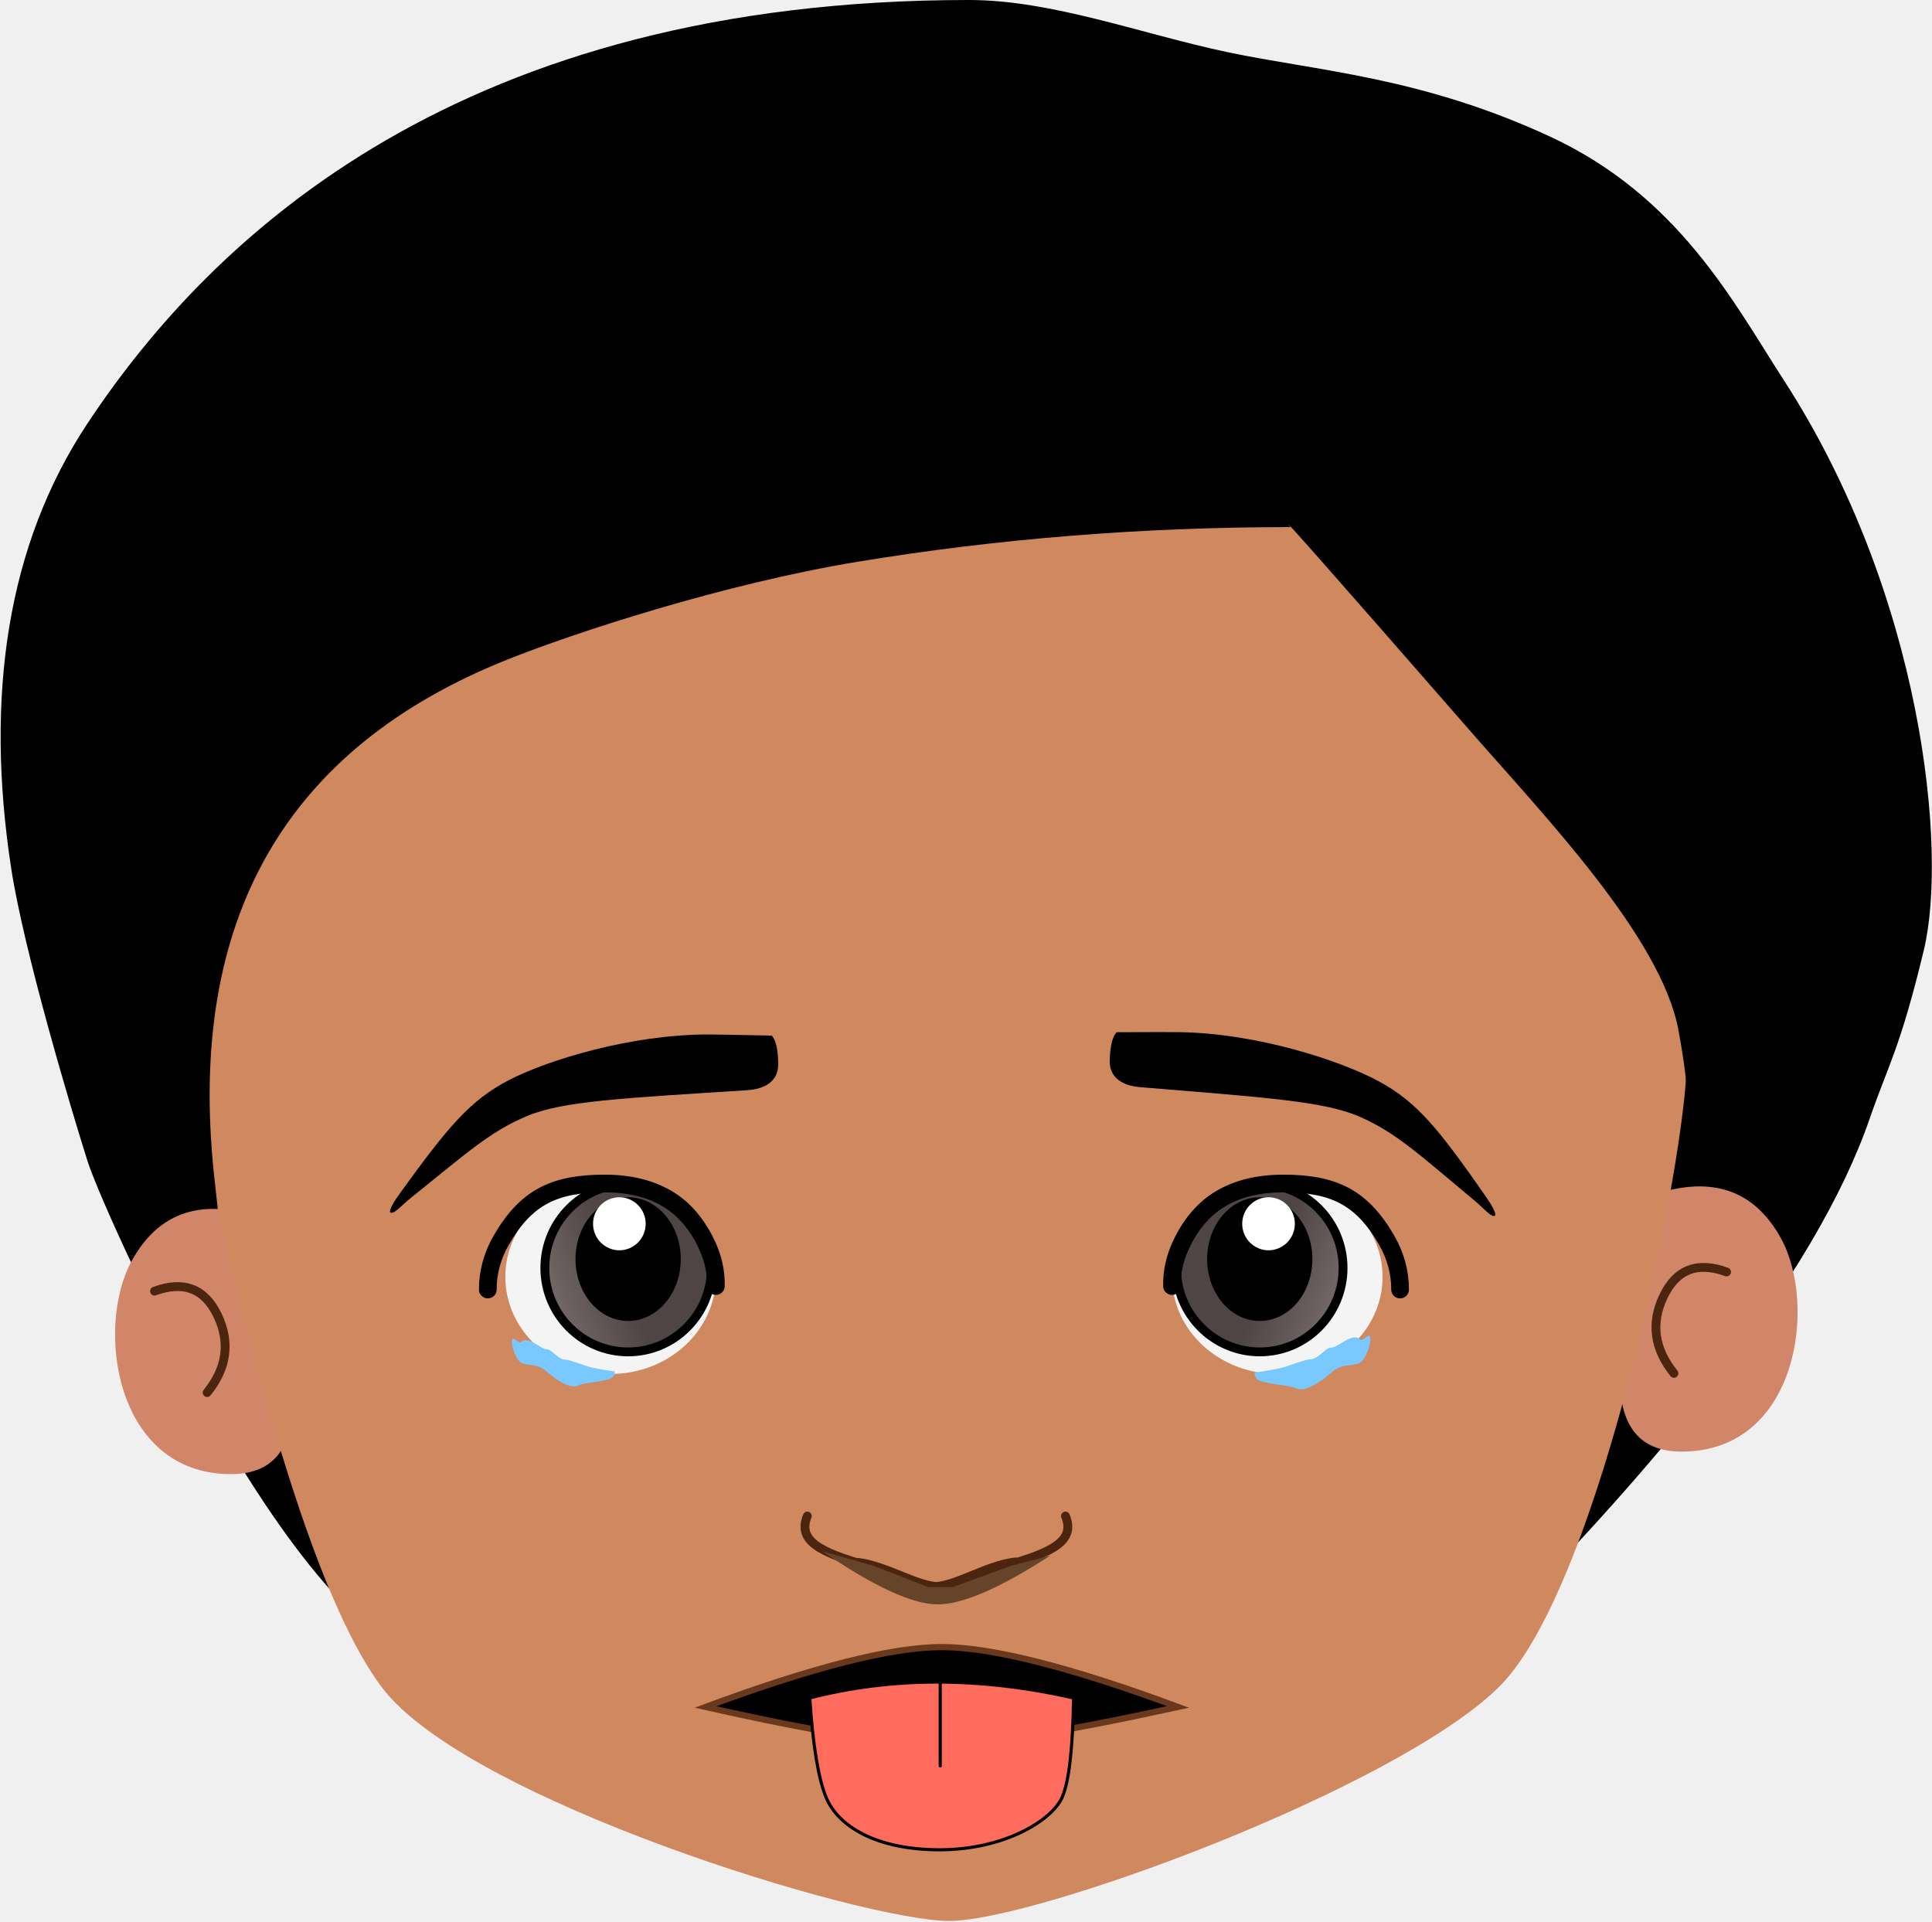
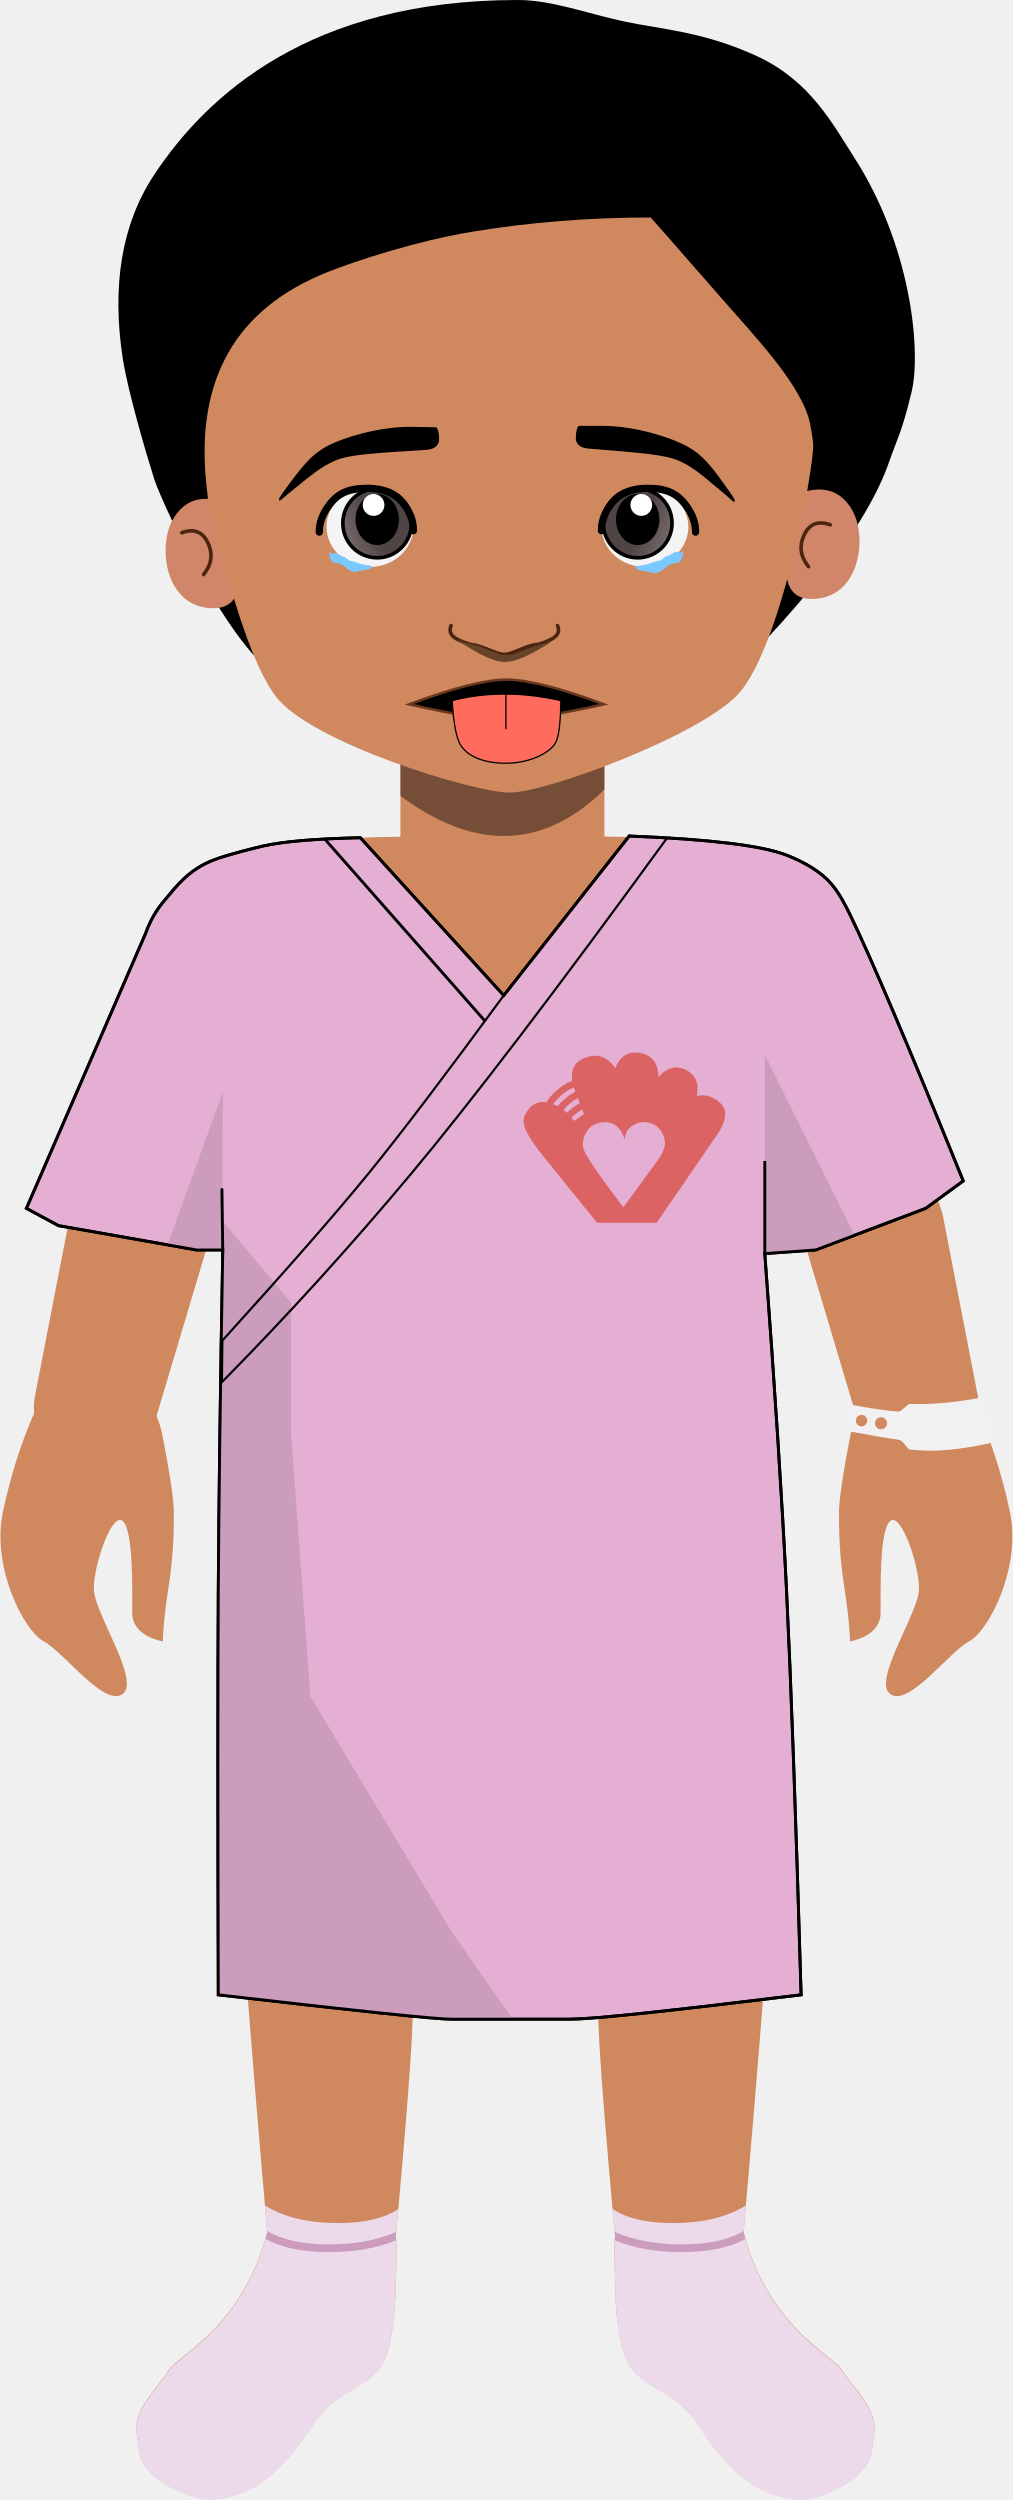
- <svg xmlns="http://www.w3.org/2000/svg" width="1537px" height="1529px" viewBox="0 0 1537 1529" version="1.1">
+ <svg xmlns="http://www.w3.org/2000/svg" xmlns:xlink="http://www.w3.org/1999/xlink" width="784px" height="1936px" viewBox="0 0 784 1936" version="1.1">
  <defs>
-     <linearGradient x1="113.36%" y1="89.585%" x2="50%" y2="64.002%" id="linearGradient-1">
+     <path d="M0,0 L157.973,0 L157.973,129.839 C130.214,155.295 103.682,168.023 78.377,168.023 C53.072,168.023 26.947,155.295 0,129.839 L0,0 Z" id="path-1" />
+     <linearGradient x1="113.301%" y1="89.585%" x2="50%" y2="64.002%" id="linearGradient-3">
      <stop stop-color="#877A7A" offset="0%" />
      <stop stop-color="#4F4545" offset="100%" />
    </linearGradient>
+     <path d="M258.598,1.32 L369.627,123.476 L466.799,0 C529.049,2.471 569.665,7.405 588.648,14.8 C602.662,20.26 615.773,28.035 623.574,37.344 C629.986,44.995 634.569,54.231 638.003,61.294 C654.103,94.411 683.262,163.011 725.48,267.096 L696.412,288.343 L611.216,320.551 L571.809,323.364 C579.622,427.687 585.235,514.676 588.648,584.331 C592.061,653.987 595.822,758.334 599.932,897.372 C497.709,909.94 438.303,916.224 421.711,916.224 C396.824,916.224 347.592,916.224 329.122,916.224 C316.808,916.224 256.628,909.94 148.582,897.372 C148.167,757.511 148.167,653.164 148.582,584.331 C148.997,515.499 150.157,427.572 152.061,320.551 L131.656,320.551 L24.832,301.724 L0,288.343 L92.52,74.864 C95.786,65.645 100.529,57.377 106.751,50.059 C116.085,39.084 125.395,25.925 145.654,18.288 C157,14.011 179.881,8.51 183.676,7.658 C199.039,4.21 224.013,2.097 258.598,1.32 Z" id="path-4" />
+     <path d="M152.061,198.556 L151.732,297.863 L205.001,361.47 L205.001,463.41 L219.867,666.08 L329.122,848.292 L376.482,916.224 L329.122,916.224 L329.122,916.224 C316.808,916.224 256.628,909.94 148.582,897.372 C148.378,828.84 148.275,768.835 148.271,717.357 L148.271,711.096 C148.275,660.314 148.378,618.059 148.582,584.331 C148.997,515.499 150.157,427.572 152.061,320.551 L131.656,320.551 L109.217,316.596 L152.061,198.556 Z" id="path-6" />
+     <path d="M571.809,169.339 L641.396,309.141 L611.216,320.551 L571.809,323.364 L571.809,169.339 Z" id="path-8" />
+     <path d="M258.598,1.32 L369.627,123.476 L466.799,1.82651281e-13 C529.049,2.471 569.665,7.405 588.648,14.8 C602.662,20.26 615.773,28.035 623.574,37.344 C629.986,44.995 634.569,54.231 638.003,61.294 C654.103,94.411 683.262,163.011 725.48,267.096 L696.412,288.343 L611.216,320.551 L571.809,323.364 C579.622,427.687 585.235,514.676 588.648,584.331 C592.061,653.987 595.822,758.334 599.932,897.372 C497.709,909.94 438.303,916.224 421.711,916.224 C396.824,916.224 347.592,916.224 329.122,916.224 C316.808,916.224 256.628,909.94 148.582,897.372 C148.167,757.511 148.167,653.164 148.582,584.331 C148.997,515.499 150.157,427.572 152.061,320.551 L131.656,320.551 L24.832,301.724 L-4.564127e-14,288.343 L92.52,74.864 C95.786,65.645 100.529,57.377 106.751,50.059 C116.085,39.084 125.395,25.925 145.654,18.288 C157,14.011 179.881,8.51 183.676,7.658 C199.039,4.21 224.013,2.097 258.598,1.32 Z" id="path-10" />
  </defs>
-   <g id="Page-1" stroke="none" stroke-width="1" fill="none" fill-rule="evenodd">
-     <g id="Child3_Standing-Copy" transform="translate(-227, 0)">
-       <g id="Child_6-Copy" transform="translate(-235, 0)">
-         <g id="Body" transform="translate(235, 0)">
-           <g id="Head" transform="translate(227.5049, 0)">
-             <g>
-               <g id="Group" fill="#000000">
-                 <path d="M770.355,0 C368.08,0 169.656,185.202 69.18,336.716 C5.026,433.457 -12.519,553.943 8.339,690.467 C18.289,755.602 55.355,880.214 69.18,923.883 C83.004,967.552 266.838,1377.891 373.686,1313.477 C448.994,1268.077 553.891,1002.405 688.378,516.461 L751.393,399.448 L1084.041,567.589 L1113.67,1380.933 L1113.67,1369.97 C1320.33,1172.6 1444.816,1012.377 1487.128,889.301 C1501.327,848.002 1511.142,834.396 1530.05,755.602 C1548.958,676.809 1529.335,473.378 1418.456,302.18 C1378.925,241.145 1335.306,156.178 1232.371,108.531 C1129.437,60.885 1046.792,56.46 976.016,41.485 C907.044,26.892 836.548,0 770.355,0 Z" id="Hair" />
+   <g id="Teammates_Characters_Child6_BodyFull_Sensory_Taste_Bad" stroke="none" stroke-width="1" fill="none" fill-rule="evenodd">
+     <g id="Child_6-Copy-2" transform="translate(-94, 0)">
+       <g id="Body" transform="translate(94.3406, 0)">
+         <g id="Neck" transform="translate(309.7419, 568.3304)">
+           <mask id="mask-2" fill="white">
+             <use xlink:href="#path-1" />
+           </mask>
+           <use id="Rectangle" fill="#D0885F" xlink:href="#path-1" />
+           <path d="M-31.03,-33.871 L172.077,-33.871 L175.271,23.859 C145.821,60.676 114.078,79.084 80.042,79.084 C46.007,79.084 9.923,60.676 -28.209,23.859 L-31.03,-33.871 Z" id="Rectangle" fill="#000000" opacity="0.43" style="mix-blend-mode: multiply;" mask="url(#mask-2)" />
+         </g>
+         <g id="Head" transform="translate(91.3352, 0)">
+           <g>
+             <g id="Group" fill="#000000">
+               <path d="M309.271,0 C147.771,0 68.111,74.387 27.773,135.243 C2.018,174.1 -5.026,222.494 3.348,277.329 C7.343,303.491 22.223,353.542 27.773,371.082 C33.323,388.622 107.126,553.436 150.022,527.564 C180.255,509.329 222.368,402.62 276.36,207.439 L301.658,160.44 L435.204,227.975 L447.1,554.658 L447.1,550.255 C530.066,470.98 580.043,406.626 597.03,357.192 C602.73,340.604 606.67,335.139 614.261,303.491 C621.852,271.843 613.974,190.134 569.46,121.372 C553.59,96.857 536.078,62.73 494.754,43.592 C453.429,24.455 420.25,22.677 391.836,16.663 C364.146,10.801 335.845,0 309.271,0 Z" id="Hair" />
+             </g>
+             <g transform="translate(36.55295, 130.6515)">
+               <g id="Ear_L" transform="translate(0, 255.6296)">
+                 <path d="M41.253,1.273 C25.098,-2.636 13.126,2.457 5.337,16.552 C-6.347,37.694 -0.159,84.743 37.035,84.743 C61.831,84.743 63.237,56.919 41.253,1.273 Z" id="Path-2" fill="#D28669" />
+                 <path d="M18.344,58.68 C12.019,50.832 10.909,42.615 15.013,34.03 C19.118,25.445 25.832,22.86 35.157,26.274" id="Path-8-Copy" stroke="#4C250F" stroke-width="2.822" stroke-linecap="round" transform="translate(23.87348, 41.74813) scale(-1, 1) translate(-23.87348, -41.74813) " />
              </g>
-               <g transform="translate(91.04893, 325.2833)">
-                 <g id="Ear_L" transform="translate(0, 636.4416)">
-                   <path d="M102.755,3.169 C62.517,-6.562 32.696,6.118 13.294,41.21 C-15.809,93.847 -0.395,210.984 92.25,210.984 C154.013,210.984 157.515,141.712 102.755,3.169 Z" id="Path-2" fill="#D28669" />
-                   <path d="M45.692,146.095 C29.938,126.556 27.173,106.1 37.396,84.725 C47.62,63.351 64.345,56.914 87.571,65.414" id="Path-8-Copy" stroke="#4C250F" stroke-width="7.027" stroke-linecap="round" transform="translate(59.46593, 103.9404) scale(-1, 1) translate(-59.46593, -103.9404) " />
+               <g id="Ear_R" transform="translate(480.6233, 248.437)">
+                 <path d="M41.253,1.273 C25.098,-2.636 13.126,2.457 5.337,16.552 C-6.347,37.694 -0.159,84.743 37.035,84.743 C61.831,84.743 63.237,56.919 41.253,1.273 Z" id="Path-2-Copy" fill="#D28669" transform="translate(28.37484, 42.37137) scale(-1, 1) translate(-28.37484, -42.37137) " />
+                 <path d="M17.255,59.739 C10.931,51.892 9.821,43.675 13.925,35.09 C18.029,26.505 24.744,23.92 34.068,27.334" id="Path-8" stroke="#4C250F" stroke-width="2.822" stroke-linecap="round" />
+               </g>
+               <g transform="translate(25.6164, 0)" fill="#D0885F" id="Path">
+                 <path d="M2.228,233.66 C22.402,326.28 41.53,384.572 59.612,408.535 C86.735,444.48 212.919,483.135 240.797,483.135 C268.675,483.135 383.207,440.934 416.223,408.535 C449.238,376.136 476.278,237.482 476.278,209.492 C476.278,181.502 479.377,0 228.409,0 C61.096,0 -14.297,77.887 2.228,233.66 Z" />
+               </g>
+             </g>
+             <path d="M69.359,386.281 L68.111,374.98 C59.643,293.884 90.847,239.156 161.723,210.796 C183.271,202.173 230.85,186.559 273.68,179.498 C318.458,172.116 364.545,168.424 411.942,168.424 C407.472,162.842 426.62,184.562 469.384,233.585 C492.987,260.643 530.293,299.44 535.84,329.018 C539.996,351.182 539.996,365.203 535.84,371.082 L541.566,371.082 L569.46,307.616 L455.396,101.356 L142.223,74.387 L53.787,216.276 L42.696,315.869 L69.359,386.281 Z" id="BANGS" fill="#000000" />
+           </g>
+           <g id="LowerLip" transform="translate(274.3976, 574.4051)" stroke="#4C250F" stroke-width="2.824">
+             <path d="M0,0 C9.517,3.763 17.559,5.645 24.127,5.645 C30.695,5.645 39.596,3.763 50.829,0" id="Path-4" />
+           </g>
+           <g id="Expressions" transform="translate(114.9538, 307.0543)">
+             <g id="Expression_HotSauce" transform="translate(0, 4.431549)">
+               <g id="Eyebrows_Scared" fill="#000000">
+                 <path d="M236.904,45.834 C236.262,47.736 236.816,50.784 238.566,54.978 C241.19,61.269 247.561,60 250.889,58.836 C288.788,45.572 306.593,38.94 319.06,38.938 C331.85,38.935 340.904,42.202 363.538,48.592 C366.62,49.462 370.009,51.132 370.974,50.42 C371.939,49.707 368.483,47.355 365.929,45.812 C343.329,32.155 333.65,27.22 319.844,26.123 C306.038,25.025 278.121,27.863 255.152,37.689 C253.189,38.529 247.106,41.244 236.904,45.834 Z" id="Path-5-Copy-3" transform="translate(303.8924, 42.84665) rotate(-336) translate(-303.8924, -42.84665) " />
+                 <path d="M1.526,45.834 C0.885,47.736 1.439,50.784 3.188,54.978 C5.812,61.269 12.184,60 15.511,58.835 C53.41,45.572 71.215,38.94 83.682,38.938 C96.473,38.936 105.527,42.203 128.161,48.592 C131.243,49.462 134.632,51.133 135.597,50.42 C136.562,49.708 133.106,47.356 130.552,45.813 C107.951,32.155 98.272,27.22 84.466,26.123 C70.66,25.025 42.744,27.863 19.775,37.689 C17.811,38.529 11.728,41.244 1.526,45.834 Z" id="Path-5-Copy-3" transform="translate(68.51505, 42.84658) scale(-1, 1) rotate(-337) translate(-68.51505, -42.84658) " />
+               </g>
+               <g id="Eyes_Neutral" transform="translate(40.64077, 65.42866)">
+                 <g id="Eye_R" transform="translate(218.5276, 0)">
+                   <g id="Group-2" transform="translate(0.006069, 0)">
+                     <ellipse id="Oval" fill="#F4F4F4" cx="33.62" cy="31.055" rx="33.62" ry="31.055" />
+                     <ellipse id="Oval" stroke="#000000" stroke-width="2.827" fill="url(#linearGradient-3)" cx="28.016" cy="28.232" rx="26.603" ry="26.818" />
+                     <ellipse id="Oval" fill="#000000" cx="28.016" cy="25.409" rx="16.81" ry="19.762" />
+                     <ellipse id="Oval" fill="#FFFFFF" cx="30.818" cy="14.116" rx="8.405" ry="8.47" />
+                   </g>
+                   <path d="M0.007,34.018 C-0.085,29.801 0.741,25.7 2.484,21.718 C8.645,7.643 19.74,1.251 35.592,1.251 C51.445,1.251 60.582,5.559 68.499,19.269 C71.395,24.283 72.843,29.57 72.843,35.129" id="Path-17" stroke="#000000" stroke-width="5.655" stroke-linecap="round" />
                </g>
-                 <g id="Ear_R" transform="translate(1197.174, 618.5341)">
-                   <path d="M102.755,3.169 C62.517,-6.562 32.696,6.118 13.294,41.21 C-15.809,93.847 -0.395,210.984 92.25,210.984 C154.013,210.984 157.515,141.712 102.755,3.169 Z" id="Path-2-Copy" fill="#D28669" transform="translate(70.67827, 105.4921) scale(-1, 1) translate(-70.67827, -105.4921) " />
-                   <path d="M42.981,148.734 C27.227,129.195 24.462,108.739 34.686,87.364 C44.909,65.99 61.634,59.553 84.86,68.052" id="Path-8" stroke="#4C250F" stroke-width="7.027" stroke-linecap="round" />
-                 </g>
-                 <g transform="translate(63.80734, 0)" fill="#D0885F" id="Path">
-                   <path d="M5.55,581.743 C55.801,812.34 103.446,957.47 148.486,1017.131 C216.046,1106.622 530.356,1202.862 599.796,1202.862 C669.237,1202.862 954.521,1097.795 1036.76,1017.131 C1118.998,936.466 1186.35,591.259 1186.35,521.572 C1186.35,451.886 1194.071,0 568.938,0 C152.184,0 -35.612,193.914 5.55,581.743 Z" />
+                 <g id="Eye_L" transform="translate(36.42127, 31.05486) scale(-1, 1) translate(-36.42127, -31.05486) ">
+                   <g id="Group-2" transform="translate(0.006069, 0)">
+                     <ellipse id="Oval" fill="#F4F4F4" cx="33.62" cy="31.055" rx="33.62" ry="31.055" />
+                     <ellipse id="Oval" stroke="#000000" stroke-width="2.827" fill="url(#linearGradient-3)" cx="28.016" cy="28.232" rx="26.603" ry="26.818" />
+                     <ellipse id="Oval" fill="#000000" cx="28.016" cy="25.409" rx="16.81" ry="19.762" />
+                     <ellipse id="Oval" fill="#FFFFFF" cx="30.818" cy="14.116" rx="8.405" ry="8.47" />
+                   </g>
+                   <path d="M0.007,34.018 C-0.085,29.801 0.741,25.7 2.484,21.718 C8.645,7.643 19.74,1.251 35.592,1.251 C51.445,1.251 60.582,5.559 68.499,19.269 C71.395,24.283 72.843,29.57 72.843,35.129" id="Path-17" stroke="#000000" stroke-width="5.655" stroke-linecap="round" />
                </g>
              </g>
-               <path d="M172.765,961.725 L169.656,933.587 C148.563,731.684 226.288,595.428 402.831,524.818 C456.505,503.351 575.019,464.477 681.703,446.897 C793.24,428.517 908.037,419.327 1026.096,419.327 C1014.964,405.428 1062.658,459.505 1169.178,581.558 C1227.971,648.924 1320.896,745.516 1334.712,819.158 C1345.065,874.339 1345.065,909.247 1334.712,923.883 L1348.975,923.883 L1418.456,765.873 L1134.335,252.345 L354.259,185.202 L133.977,538.464 L106.35,786.42 L172.765,961.725 Z" id="BANGS" fill="#000000" />
-             </g>
-             <g id="LowerLip" transform="translate(683.4911, 1430.098)" stroke="#4C250F" stroke-width="7.03">
-               <path d="M0,0 C23.705,9.37 43.738,14.054 60.098,14.054 C76.458,14.054 98.628,9.37 126.609,0" id="Path-4" />
-             </g>
-             <g id="Expressions" transform="translate(286.3281, 764.4632)">
-               <g id="Expression_HotSauce" transform="translate(0, 11.05838)">
-                 <g id="Eyebrows_Scared" fill="#000000">
-                   <path d="M590.114,114.127 C588.516,118.863 589.894,126.451 594.25,136.893 C600.783,152.556 616.653,149.394 624.941,146.493 C719.341,113.45 763.69,96.93 794.742,96.919 C826.599,96.908 849.148,105.038 905.518,120.938 C913.195,123.103 921.634,127.261 924.037,125.486 C926.441,123.712 917.836,117.857 911.476,114.016 C855.191,80.02 831.085,67.738 796.699,65.011 C762.313,62.284 692.782,69.361 635.569,93.839 C630.679,95.931 615.527,102.694 590.114,114.127 Z" id="Path-5-Copy-3" transform="translate(756.9602, 106.6696) rotate(-336) translate(-756.9602, -106.6696) " />
-                   <path d="M3.828,114.125 C2.23,118.861 3.609,126.45 7.965,136.891 C14.498,152.554 30.368,149.392 38.656,146.491 C133.057,113.45 177.406,96.931 208.458,96.92 C240.316,96.91 262.865,105.04 319.236,120.94 C326.913,123.105 335.352,127.263 337.756,125.488 C340.16,123.714 331.554,117.859 325.195,114.018 C268.908,80.022 244.802,67.739 210.416,65.012 C176.029,62.285 106.497,69.362 49.284,93.838 C44.394,95.93 29.242,102.692 3.828,114.125 Z" id="Path-5-Copy-3" transform="translate(170.6768, 106.6692) scale(-1, 1) rotate(-337) translate(-170.6768, -106.6692) " />
-                 </g>
-                 <g id="Eyes_Neutral" transform="translate(101.2391, 162.8835)">
-                   <g id="Eye_R" transform="translate(544.3257, 0)">
-                     <g id="Group-2" transform="translate(0.015118, 0)">
-                       <ellipse id="Oval" fill="#F4F4F4" cx="83.742" cy="77.317" rx="83.742" ry="77.317" />
-                       <ellipse id="Oval" stroke="#000000" stroke-width="7.039" fill="url(#linearGradient-1)" cx="69.785" cy="70.289" rx="66.266" ry="66.769" />
-                       <ellipse id="Oval" fill="#000000" cx="69.785" cy="63.26" rx="41.871" ry="49.202" />
-                       <ellipse id="Oval" fill="#FFFFFF" cx="76.764" cy="35.144" rx="20.936" ry="21.087" />
-                     </g>
-                     <path d="M0.017,84.695 C-0.211,74.195 1.846,63.987 6.188,54.071 C21.534,19.029 49.169,3.114 88.656,3.114 C128.144,3.114 150.901,13.84 170.623,47.975 C177.836,60.458 181.442,73.62 181.442,87.46" id="Path-17" stroke="#000000" stroke-width="14.079" stroke-linecap="round" />
+               <g id="Group-4" transform="translate(48.34001, 115.2787)">
+                 <g id="Mouth" transform="translate(61.85587, 99.52268)">
+                   <path d="M0,19.129 C34.344,6.376 59.478,0 75.402,0 C91.327,0 116.495,6.376 150.906,19.129 C114.196,27.165 88.782,31.183 74.662,31.183 C60.543,31.183 35.656,27.165 0,19.129 Z" id="Path-3" stroke="#69381D" stroke-width="1.977" fill="#000000" />
+                   <g id="Path-11" transform="translate(49.24793, 48.11789)" stroke="#4C250F" stroke-width="1.977">
+                     <path d="M0,0 C9.517,3.763 17.559,5.645 24.127,5.645 C30.695,5.645 39.596,3.763 50.829,0" id="Path-4" />
                  </g>
-                   <g id="Eye_L" transform="translate(90.72095, 77.31736) scale(-1, 1) translate(-90.72095, -77.31736) ">
-                     <g id="Group-2" transform="translate(0.015118, 0)">
-                       <ellipse id="Oval" fill="#F4F4F4" cx="83.742" cy="77.317" rx="83.742" ry="77.317" />
-                       <ellipse id="Oval" stroke="#000000" stroke-width="7.039" fill="url(#linearGradient-1)" cx="69.785" cy="70.289" rx="66.266" ry="66.769" />
-                       <ellipse id="Oval" fill="#000000" cx="69.785" cy="63.26" rx="41.871" ry="49.202" />
-                       <ellipse id="Oval" fill="#FFFFFF" cx="76.764" cy="35.144" rx="20.936" ry="21.087" />
-                     </g>
-                     <path d="M0.017,84.695 C-0.211,74.195 1.846,63.987 6.188,54.071 C21.534,19.029 49.169,3.114 88.656,3.114 C128.144,3.114 150.901,13.84 170.623,47.975 C177.836,60.458 181.442,73.62 181.442,87.46" id="Path-17" stroke="#000000" stroke-width="14.079" stroke-linecap="round" />
+                   <g id="Tounge" transform="translate(33.27356, 11.17568)" stroke="#000000" stroke-width="1.001">
+                     <path d="M0,5.078 C13.152,1.693 26.727,0 40.727,0 C54.727,0 69.237,1.693 84.258,5.078 C84.006,21.426 82.771,32.047 80.551,36.942 C77.222,44.285 62.056,53.595 41.503,53.595 C20.951,53.595 9.008,45.911 5.26,36.942 C2.761,30.963 1.008,20.342 0,5.078 Z" id="Path-16" fill="#FF6C5E" />
+                     <line x1="41.67" y1="2.5571115e-12" x2="41.67" y2="26.797" id="Path-25" stroke-linecap="round" stroke-linejoin="round" />
                  </g>
                </g>
-                 <g id="Group-4" transform="translate(120.417, 286.9951)">
-                   <g id="Mouth" transform="translate(154.0754, 247.7819)">
-                     <path d="M0,47.625 C85.546,15.875 148.152,0 187.818,0 C227.484,0 290.174,15.875 375.888,47.625 C284.448,67.632 221.144,77.636 185.975,77.636 C150.806,77.636 88.814,67.632 0,47.625 Z" id="Path-3" stroke="#69381D" stroke-width="4.923" fill="#000000" />
-                     <g id="Path-11" transform="translate(122.6706, 119.7992)" stroke="#4C250F" stroke-width="4.923">
-                       <path d="M0,0 C23.705,9.37 43.738,14.054 60.098,14.054 C76.458,14.054 98.628,9.37 126.609,0" id="Path-4" />
-                     </g>
-                     <g id="Tounge" transform="translate(82.88039, 27.82411)" stroke="#000000" stroke-width="2.492">
-                       <path d="M0,12.644 C32.759,4.215 66.574,0 101.447,0 C136.319,0 172.462,4.215 209.875,12.644 C209.25,53.344 206.172,79.788 200.644,91.975 C192.351,110.256 154.573,133.435 103.379,133.435 C52.186,133.435 22.438,114.304 13.101,91.975 C6.877,77.089 2.51,50.645 0,12.644 Z" id="Path-16" fill="#FF6C5E" />
-                       <line x1="103.794" y1="6.36644687e-12" x2="103.794" y2="66.718" id="Path-25" stroke-linecap="round" stroke-linejoin="round" />
-                     </g>
-                   </g>
-                   <g id="Tears" fill="#79C8FF">
-                     <path d="M590.827,29.419 C603.48,27.622 611.827,26.02 615.869,24.613 C624.076,21.757 632.326,18.847 634.994,18.847 C641.951,18.847 646.711,9.502 651.908,9.502 C657.105,9.502 669.16,-3.203 674.82,3.15 C676.356,4.874 681.759,-1.544 682.484,0.355 C684.428,5.451 679.128,18.954 674.82,21.461 C668.906,24.902 660.874,21.495 651.908,29.419 C642.942,37.343 629.856,45.895 622.862,41.619 C619.616,39.634 604.03,39.091 594.948,35.926 C592.308,35.006 590.935,32.837 590.827,29.419 Z" id="Path-26" />
-                     <path d="M0,28.528 C11.25,26.93 18.671,25.506 22.265,24.255 C29.562,21.715 36.898,19.128 39.269,19.128 C45.455,19.128 49.687,10.819 54.308,10.819 C58.929,10.819 69.647,-0.477 74.679,5.171 C76.045,6.704 80.849,0.998 81.493,2.686 C83.222,7.217 78.51,19.223 74.679,21.452 C69.422,24.511 62.28,21.482 54.308,28.528 C46.336,35.573 34.701,43.176 28.483,39.375 C25.596,37.61 11.739,37.127 3.664,34.313 C1.317,33.496 0.096,31.567 0,28.528 Z" id="Path-26" transform="translate(40.93078, 21.38004) scale(-1, 1) translate(-40.93078, -21.38004) " />
-                   </g>
+                 <g id="Tears" fill="#79C8FF">
+                   <path d="M237.196,11.816 C242.276,11.094 245.627,10.451 247.25,9.886 C250.544,8.739 253.857,7.57 254.928,7.57 C257.721,7.57 259.632,3.817 261.718,3.817 C263.805,3.817 268.644,-1.286 270.916,1.265 C271.533,1.958 273.702,-0.62 273.993,0.143 C274.774,2.189 272.646,7.613 270.916,8.62 C268.542,10.002 265.318,8.634 261.718,11.816 C258.119,14.999 252.865,18.434 250.057,16.716 C248.754,15.919 242.497,15.701 238.851,14.43 C237.791,14.061 237.24,13.189 237.196,11.816 Z" id="Path-26" />
+                   <path d="M0,11.458 C4.516,10.816 7.496,10.244 8.939,9.742 C11.868,8.722 14.813,7.683 15.765,7.683 C18.249,7.683 19.948,4.346 21.803,4.346 C23.658,4.346 27.961,-0.192 29.981,2.077 C30.53,2.693 32.458,0.401 32.717,1.079 C33.411,2.899 31.519,7.721 29.981,8.616 C27.87,9.845 25.003,8.628 21.803,11.458 C18.602,14.288 13.931,17.342 11.435,15.815 C10.276,15.106 4.713,14.912 1.471,13.782 C0.529,13.454 0.038,12.679 0,11.458 Z" id="Path-26" transform="translate(16.43227, 8.587387) scale(-1, 1) translate(-16.43227, -8.587387) " />
                </g>
              </g>
            </g>
-             <g id="Nose" transform="translate(639.8767, 1206.066)">
-               <path d="M1.881,0 C-6.156,19.672 11.863,28.929 50.193,39.657 C63.054,43.256 81.183,55.702 100.935,56.197 C119.091,56.651 143.707,39.315 167.305,36.517" id="Path-6" stroke="#4C250F" stroke-width="7.036" stroke-linecap="round" />
-               <path d="M43.711,0 C35.656,19.672 53.716,28.929 92.131,39.657 C105.02,43.256 123.19,55.702 142.986,56.197 C161.183,56.651 185.481,39.614 209.131,36.816" id="Path-6-Copy" stroke="#4C250F" stroke-width="7.036" stroke-linecap="round" transform="translate(125.4787, 28.10284) scale(-1, 1) translate(-125.4787, -28.10284) " />
-               <path d="M13.942,28.103 C55.108,56.206 85.638,70.257 105.534,70.257 C125.43,70.257 155.315,57.313 195.189,31.423 L163.378,39.776 L117.699,56.496 L97.812,56.496 L55.165,39.776 L13.942,28.103 Z" id="Path-9" fill="#664429" />
+           </g>
+           <g id="Nose" transform="translate(256.888, 484.4217)">
+             <path d="M0.755,0 C-2.472,7.901 4.763,11.62 20.151,15.928 C25.314,17.374 32.592,22.373 40.522,22.572 C47.811,22.754 57.693,15.791 67.167,14.667" id="Path-6" stroke="#4C250F" stroke-width="2.826" stroke-linecap="round" />
+             <path d="M17.549,0 C14.315,7.901 21.565,11.62 36.987,15.928 C42.162,17.374 49.457,22.373 57.404,22.572 C64.709,22.754 74.464,15.911 83.959,14.787" id="Path-6-Copy" stroke="#4C250F" stroke-width="2.826" stroke-linecap="round" transform="translate(50.37528, 11.28763) scale(-1, 1) translate(-50.37528, -11.28763) " />
+             <path d="M5.597,11.288 C22.124,22.575 34.381,28.219 42.368,28.219 C50.356,28.219 62.353,23.02 78.362,12.621 L65.591,15.976 L47.252,22.692 L39.268,22.692 L22.147,15.976 L5.597,11.288 Z" id="Path-9" fill="#664429" />
+           </g>
+         </g>
+         <g transform="translate(0, 647.3626)">
+           <g transform="translate(138.1371, 0)" fill="#D0885F" id="Combined-Shape">
+             <path d="M258.581,0 C353.697,0.078 377.976,1.421 402.311,3.551 L404.101,3.709 C408.58,4.107 413.121,4.532 418.162,4.979 C452.107,7.994 474.213,14.761 485.346,20.896 C520.119,40.06 511.226,92.832 491.677,138.931 C472.128,185.029 454.546,185.029 454.546,210.364 L454.546,376.52 C454.546,407.33 458.295,471.477 465.793,568.961 L466.022,571.925 C467.79,594.844 452.061,615.433 429.484,619.753 C350.951,634.78 293.982,642.844 258.579,643.944 L258.581,644.073 L258.303,644.074 C257.051,644.074 255.766,644.064 254.448,644.042 C253.127,644.064 251.843,644.074 250.591,644.074 L250.313,644.073 L250.315,643.944 C214.912,642.844 157.943,634.78 79.41,619.753 C56.833,615.433 41.104,594.844 42.872,571.925 L42.872,571.925 L43.1,568.961 C50.598,471.477 54.347,407.33 54.347,376.52 L54.347,376.52 L54.347,210.364 C54.347,185.029 36.766,185.029 17.217,138.931 C-2.333,92.832 -11.225,40.06 23.548,20.896 C34.681,14.761 56.787,7.994 90.732,4.979 C123.878,2.035 135.39,0.093 250.306,0.004 L250.313,0 L258.581,0 Z" />
+           </g>
+           <g id="Leg-R" transform="translate(422.125, 406.4536)">
+             <path d="M170.757,31.954 C172.945,52.887 187.525,164.701 186.593,195.717 C184.585,262.573 179.068,354.994 170.044,472.981 C169.777,457.916 161.756,509.823 115.008,509.823 C83.287,509.823 60.342,491.505 46.172,454.871 L46.524,455.771 L46.525,455.77 L46.564,455.592 C48.288,447.854 49.409,440.275 48.148,428.121 C46.146,408.829 41.35,373.598 33.76,322.43 L0.474,93.64 C-2.772,71.335 10.927,50.052 32.574,43.77 L129.987,15.496 C137.034,13.451 143.476,9.719 148.757,4.624 C160.349,-6.562 167.682,2.548 170.757,31.954 Z" id="Combined-Shape" fill="#B56649" />
+             <path d="M117.025,406.493 C163.839,406.493 169.864,454.465 170.046,472.967 C165.133,537.19 159.181,608.993 152.19,688.373 C150.341,709.362 134.223,726.283 113.348,729.149 L104.194,730.406 C80.458,733.665 58.574,717.065 55.315,693.329 C55.23,692.711 55.158,692.09 55.1,691.469 C45.468,588.504 40.652,525.027 40.652,501.036 C40.652,475.285 44.798,464.531 47.134,452.912 C62.656,421.966 85.953,406.493 117.025,406.493 Z" id="Combined-Shape" fill="#D0885F" />
+             <path d="M49.765,729.397 C51.436,744.159 57.779,774.23 66.317,786.386 C79.906,805.736 105.126,802.241 126.702,828.09 C161.832,870.179 186.479,875.617 206.985,875.792 C227.49,875.966 249.554,856.692 252.366,853.206 C262.519,840.624 262.74,837.907 262.562,815.615 C262.428,798.769 240.676,783.271 233.363,773.879 C228.316,767.399 225.728,767.899 206.018,754.56 C176.433,734.537 155.164,707.246 142.211,672.685 C141.529,670.866 138.916,630.557 83.659,642.188 C57.042,647.79 45.629,671.169 44.913,689.884 C44.511,700.404 49.14,723.883 49.765,729.397 Z" id="Path-9-Copy-2" fill="#D0885F" transform="translate(153.7414, 757.9382) rotate(7) translate(-153.7414, -757.9382) " />
+           </g>
+           <g id="Leg-L" transform="translate(221.9354, 850.5455) scale(-1, 1) translate(-221.9354, -850.5455) translate(83.86837, 406.4536)">
+             <path d="M170.757,31.954 C172.945,52.887 187.525,164.701 186.593,195.717 C184.585,262.573 179.068,354.994 170.044,472.981 C169.777,457.916 161.756,509.823 115.008,509.823 C83.287,509.823 60.342,491.505 46.172,454.871 L46.524,455.771 L46.525,455.77 L46.564,455.592 C48.288,447.854 49.409,440.275 48.148,428.121 C46.146,408.829 41.35,373.598 33.76,322.43 L0.474,93.64 C-2.772,71.335 10.927,50.052 32.574,43.77 L129.987,15.496 C137.034,13.451 143.476,9.719 148.757,4.624 C160.349,-6.562 167.682,2.548 170.757,31.954 Z" id="Combined-Shape" fill="#B56649" />
+             <path d="M117.025,406.493 C163.839,406.493 169.864,454.465 170.046,472.967 C165.133,537.19 159.181,608.993 152.19,688.373 C150.341,709.362 134.223,726.283 113.348,729.149 L104.194,730.406 C80.458,733.665 58.574,717.065 55.315,693.329 C55.23,692.711 55.158,692.09 55.1,691.469 C45.468,588.504 40.652,525.027 40.652,501.036 C40.652,475.285 44.798,464.531 47.134,452.912 C62.656,421.966 85.953,406.493 117.025,406.493 Z" id="Combined-Shape" fill="#D0885F" />
+             <path d="M49.765,729.397 C51.436,744.159 57.779,774.23 66.317,786.386 C79.906,805.736 105.126,802.241 126.702,828.09 C161.832,870.179 186.479,875.617 206.985,875.792 C227.49,875.966 249.554,856.692 252.366,853.206 C262.519,840.624 262.74,837.907 262.562,815.615 C262.428,798.769 240.676,783.271 233.363,773.879 C228.316,767.399 225.728,767.899 206.018,754.56 C176.433,734.537 155.164,707.246 142.211,672.685 C141.529,670.866 138.916,630.557 83.659,642.188 C57.042,647.79 45.629,671.169 44.913,689.884 C44.511,700.404 49.14,723.883 49.765,729.397 Z" id="Path-9-Copy-2" fill="#D0885F" transform="translate(153.7414, 757.9382) rotate(7) translate(-153.7414, -757.9382) " />
+           </g>
+           <g id="Sock_Green" transform="translate(105.1493, 1060.522)">
+             <g id="Sock-L" transform="translate(101.4951, 114.0134) scale(-1, 1) translate(-101.4951, -114.0134) translate(0, 0)">
+               <path d="M101.525,21.066 C110.409,55.688 127.96,84.429 154.177,107.291 C162.069,114.173 166.998,117.992 170.403,120.711 L170.858,121.075 C172.567,122.447 173.877,123.542 174.995,124.641 L175.282,124.928 C176.65,126.319 177.74,127.754 178.963,129.798 C185.078,140.011 204.779,158.044 202.859,174.78 C200.319,196.927 199.769,199.597 188.158,210.848 C184.942,213.965 160.693,230.406 140.362,227.735 C120.031,225.061 96.23,216.661 66.491,170.605 C48.226,142.32 22.769,142.715 11.639,121.854 C4.646,108.749 2.015,78.129 2.155,63.274 C2.181,60.5 1.761,53.145 1.544,45.186 L1.515,44.072 C1.341,36.959 1.351,29.515 2.001,24.524 C1.307,17.023 0.64,9.746 0,2.693 C10.75,10.006 26.393,13.662 46.931,13.662 C69.853,13.662 88.662,9.108 103.36,0.001 C102.756,6.96 102.145,13.982 101.525,21.066 Z" id="Combined-Shape" fill="#ECDAEA" />
+               <path d="M101.525,21.066 C101.948,22.717 102.392,24.354 102.855,25.978 C90.445,32.799 73.982,36.172 53.485,36.172 C34.053,36.172 16.799,33.141 1.739,27.062 C1.812,26.161 1.899,25.312 2.001,24.524 C1.877,23.178 1.753,21.839 1.63,20.508 C16.48,26.944 33.757,30.171 53.485,30.171 C74.031,30.171 90.075,26.671 101.64,19.76 C101.601,20.194 101.563,20.63 101.525,21.066 Z" id="Combined-Shape" fill="#CC9CBC" fill-rule="nonzero" />
            </g>
+             <g id="Sock-R" transform="translate(368.8287, 0)">
+               <path d="M101.525,21.066 C110.409,55.688 127.96,84.429 154.177,107.291 C162.069,114.173 166.998,117.992 170.403,120.711 L170.858,121.075 C172.567,122.447 173.877,123.542 174.995,124.641 L175.282,124.928 C176.65,126.319 177.74,127.754 178.963,129.798 C185.078,140.011 204.779,158.044 202.859,174.78 C200.319,196.927 199.769,199.597 188.158,210.848 C184.942,213.965 160.693,230.406 140.362,227.735 C120.031,225.061 96.23,216.661 66.491,170.605 C48.226,142.32 22.769,142.715 11.639,121.854 C4.646,108.749 2.015,78.129 2.155,63.274 C2.181,60.5 1.761,53.145 1.544,45.186 L1.515,44.072 C1.341,36.959 1.351,29.515 2.001,24.524 C1.307,17.023 0.64,9.746 0,2.693 C10.75,10.006 26.393,13.662 46.931,13.662 C69.853,13.662 88.662,9.108 103.36,0.001 C102.756,6.96 102.145,13.982 101.525,21.066 Z" id="Combined-Shape" fill="#ECDAEA" />
+               <path d="M101.525,21.066 C101.948,22.717 102.392,24.354 102.855,25.978 C90.445,32.799 73.982,36.172 53.485,36.172 C34.053,36.172 16.799,33.141 1.739,27.062 C1.812,26.161 1.899,25.312 2.001,24.524 C1.877,23.178 1.753,21.839 1.63,20.508 C16.48,26.944 33.757,30.171 53.485,30.171 C74.031,30.171 90.075,26.671 101.64,19.76 C101.601,20.194 101.563,20.63 101.525,21.066 Z" id="Combined-Shape" fill="#CC9CBC" fill-rule="nonzero" />
+             </g>
+           </g>
+           <g id="Arm_R" transform="translate(532.5646, 4.639196)">
+             <g id="UpperArm" fill="#D0885F">
+               <path d="M64.056,49.985 C75.589,21.631 80.094,0.626 128.354,11.703 C140.592,14.512 150.492,24.848 158.055,42.712 C160.463,48.399 161.679,54.52 161.627,60.696 L159.592,303.573 C159.383,328.512 138.996,348.56 114.057,348.351 C112.196,348.336 110.339,348.205 108.494,347.96 L90.546,345.579 C67.828,342.564 50.97,323.011 51.334,300.096 L53.751,147.721 L53.751,147.721 C52.932,101.467 56.367,68.889 64.056,49.985 Z" id="Rectangle" transform="translate(106.1964, 181.6886) rotate(-18) translate(-106.1964, -181.6886) " />
+             </g>
+             <g id="LowerArm" transform="translate(77.69978, 243.6701)" fill="#D0885F">
+               <path d="M69.924,12.136 L88.287,11.325 C113.203,10.223 134.294,29.529 135.395,54.445 C135.436,55.378 135.449,56.312 135.432,57.246 L132.911,198.223 C132.474,222.648 112.319,242.094 87.894,241.657 C87.505,241.65 87.117,241.638 86.728,241.621 L81.16,241.374 C58.418,240.367 39.981,222.59 38.146,199.9 L26.907,60.89 C24.896,36.031 43.419,14.249 68.279,12.239 C68.826,12.195 69.375,12.16 69.924,12.136 Z" id="Rectangle-Copy-3" transform="translate(79.71142, 126.4169) rotate(-12) translate(-79.71142, -126.4169) " />
+             </g>
+             <g id="Hand" transform="translate(116.8256, 412.8584)" fill="#D0885F">
+               <path d="M8.504,48.17 C2.835,77.531 0,96.815 0,106.021 C0,119.83 0,138.055 4.252,165.383 C8.504,192.712 8.504,206.227 8.504,206.227 C8.504,206.227 32.214,202.723 32.214,184.053 C32.214,165.383 31.282,119.978 39.656,113 C48.031,106.021 61.95,146.714 61.95,165.383 C61.95,184.053 25.43,236.61 39.656,247.021 C53.883,257.432 85.229,214.362 100.713,206.227 C116.198,198.092 141.411,148.483 132.358,106.021 C126.323,77.713 118.174,52.017 107.912,28.932 C98.168,6.477 80.48,-2.907 54.847,0.78 C29.214,4.467 13.766,20.264 8.504,48.17 Z" id="Path-7" />
+             </g>
+             <g id="HospitalBracelet" transform="translate(121.0202, 430.0552)" fill="#F1F1F1">
+               <path d="M107.096,0 L117.228,34.562 C95.748,39.436 77.875,41.693 63.607,41.333 C59.911,41.24 55.72,40.982 51.034,40.56 C48.637,40.344 45.628,33.37 42.005,32.902 C35.495,32.062 21.748,29.715 0.762,25.86 L0,25.72 L1.732,5.124 C20.251,8.651 33.675,10.641 42.005,11.093 C42.958,11.145 44.475,9.876 46.027,8.495 L46.85,7.761 C48.398,6.378 49.89,5.096 50.797,5.124 C53.099,5.195 55.332,5.23 57.497,5.23 C72.689,5.23 89.223,3.487 107.096,0 Z M28.327,15.443 C25.755,15.443 23.67,17.536 23.67,20.117 C23.67,22.699 25.755,24.792 28.327,24.792 C30.9,24.792 32.985,22.699 32.985,20.117 C32.985,17.536 30.9,15.443 28.327,15.443 Z M13.248,13.656 C10.809,13.656 8.832,15.634 8.832,18.074 C8.832,20.515 10.809,22.493 13.248,22.493 C15.687,22.493 17.664,20.515 17.664,18.074 C17.664,15.634 15.687,13.656 13.248,13.656 Z" id="Combined-Shape" />
+             </g>
+           </g>
+           <g id="Arm_L" transform="translate(125.5474, 335.3856) scale(-1, 1) translate(-125.5474, -335.3856) translate(0, 4.639196)" fill="#D0885F">
+             <g id="UpperArm">
+               <path d="M64.056,49.985 C75.589,21.631 80.094,0.626 128.354,11.703 C140.592,14.512 150.492,24.848 158.055,42.712 C160.463,48.399 161.679,54.52 161.627,60.696 L159.592,303.573 C159.383,328.512 138.996,348.56 114.057,348.351 C112.196,348.336 110.339,348.205 108.494,347.96 L90.546,345.579 C67.828,342.564 50.97,323.011 51.334,300.096 L53.751,147.721 L53.751,147.721 C52.932,101.467 56.367,68.889 64.056,49.985 Z" id="Rectangle" transform="translate(106.1964, 181.6886) rotate(-18) translate(-106.1964, -181.6886) " />
+             </g>
+             <g id="LowerArm" transform="translate(77.69978, 243.6701)">
+               <path d="M69.924,12.136 L88.287,11.325 C113.203,10.223 134.294,29.529 135.395,54.445 C135.436,55.378 135.449,56.312 135.432,57.246 L132.911,198.223 C132.474,222.648 112.319,242.094 87.894,241.657 C87.505,241.65 87.117,241.638 86.728,241.621 L81.16,241.374 C58.418,240.367 39.981,222.59 38.146,199.9 L26.907,60.89 C24.896,36.031 43.419,14.249 68.279,12.239 C68.826,12.195 69.375,12.16 69.924,12.136 Z" id="Rectangle-Copy-3" transform="translate(79.71142, 126.4169) rotate(-12) translate(-79.71142, -126.4169) " />
+             </g>
+             <g id="Hand" transform="translate(116.8256, 412.8584)">
+               <path d="M8.504,48.17 C2.835,77.531 0,96.815 0,106.021 C0,119.83 0,138.055 4.252,165.383 C8.504,192.712 8.504,206.227 8.504,206.227 C8.504,206.227 32.214,202.723 32.214,184.053 C32.214,165.383 31.282,119.978 39.656,113 C48.031,106.021 61.95,146.714 61.95,165.383 C61.95,184.053 25.43,236.61 39.656,247.021 C53.883,257.432 85.229,214.362 100.713,206.227 C116.198,198.092 141.411,148.483 132.358,106.021 C126.323,77.713 118.174,52.017 107.912,28.932 C98.168,6.477 80.48,-2.907 54.847,0.78 C29.214,4.467 13.766,20.264 8.504,48.17 Z" id="Path-7" />
+             </g>
+           </g>
+         </g>
+       </g>
+       <g id="Gown_Blue" transform="translate(114.4538, 647.4145)">
+         <mask id="mask-5" fill="white">
+           <use xlink:href="#path-4" />
+         </mask>
+         <use id="Path-5" stroke="#000000" stroke-width="2.258" fill="#E5AFD3" xlink:href="#path-4" />
+         <mask id="mask-7" fill="white">
+           <use xlink:href="#path-6" />
+         </mask>
+         <use id="Combined-Shape" fill="#CB9CBB" xlink:href="#path-6" />
+         <mask id="mask-9" fill="white">
+           <use xlink:href="#path-8" />
+         </mask>
+         <use id="Combined-Shape" fill="#CB9CBB" xlink:href="#path-8" />
+         <mask id="mask-11" fill="white">
+           <use xlink:href="#path-10" />
+         </mask>
+         <use id="Path-5" stroke="#000000" stroke-width="2.258" xlink:href="#path-10" />
+         <g id="Group-5" mask="url(#mask-11)" stroke="#000000">
+           <g transform="translate(151.4027, 2.261086)">
+             <path d="M344.179,0 C259.144,116.912 193.268,203.325 146.553,259.237 C99.838,315.149 50.987,368.956 0,420.657 L0.329,388.487 C51.133,332.443 88.814,289.359 113.372,259.237 C137.93,229.114 172.88,183.107 218.224,121.215" id="Path-62" stroke-width="1.693" />
+             <line x1="204.096" y1="141.444" x2="79.571" y2="1.25627133e-13" id="Path-63" stroke-width="2.258" />
+           </g>
+         </g>
+         <g id="Group-16" mask="url(#mask-11)" stroke="#000000" stroke-width="2.258">
+           <g transform="translate(143.5978, 251.6451)">
+             <line x1="428.211" y1="71.719" x2="428.211" y2="0" id="Path-60" />
+             <line x1="8.463" y1="70.34" x2="7.805" y2="22.095" id="Path-61" stroke-linecap="round" />
+           </g>
+         </g>
+         <g id="Group" mask="url(#mask-11)">
+           <g transform="translate(385.0401, 167.6306)">
+             <path d="M70.895,12.105 C74.921,2.498 81.496,-1.391 90.62,0.439 C99.744,2.269 104.332,8.48 104.384,19.073 C110.904,11.559 117.972,9.681 125.587,13.438 C133.202,17.195 136.038,23.952 134.095,33.707 C140.795,32.135 146.942,34.036 152.537,39.408 C158.132,44.781 157.141,53.006 149.561,64.083 L149.561,64.083 L103.084,131.853 L56.931,131.853 C40.533,111.749 26.426,94.3 14.61,79.505 C-3.112,57.312 -2.089,51.394 4.006,43.762 C10.1,36.131 18.436,37.954 25.23,40.99 C29.759,43.015 34.42,47.006 39.212,52.966 L39.212,52.966 L46.734,47.566 L40.331,31.349 C34.884,17.501 37.019,8.522 46.734,4.413 C56.449,0.304 64.503,2.868 70.895,12.105 Z M91.431,53.942 C86.478,54.52 81.483,58.234 80.184,60.734 C79.317,62.401 78.602,64.539 78.037,67.149 C76.333,60.905 73.113,56.83 68.376,54.924 C61.271,52.065 53.518,56.088 51.851,57.683 C50.185,59.278 43.366,66.856 46.775,75.647 C49.049,81.507 59.197,96.26 77.219,119.903 L104.279,82.887 C108.116,77.392 109.819,72.754 109.388,68.972 C108.742,63.301 105.657,59.023 103.23,57.301 C100.802,55.579 96.385,53.364 91.431,53.942 Z" id="Combined-Shape" stroke="none" fill="#DC6363" fill-rule="evenodd" />
+             <path d="M19.89,40.075 C21.466,37.058 24.314,33.826 28.434,30.379 C32.553,26.933 36.811,24.676 41.207,23.608" id="Path-18" stroke="#DC6363" stroke-width="5.222" fill="none" />
+             <path d="M25.912,46.903 C27.488,43.886 30.336,40.654 34.456,37.207 C38.575,33.761 42.833,31.504 47.229,30.436" id="Path-18-Copy" stroke="#DC6363" stroke-width="5.222" fill="none" />
+             <path d="M29.526,55.739 C31.102,52.722 33.949,49.49 38.069,46.044 C42.189,42.597 46.446,40.34 50.842,39.272" id="Path-18-Copy-2" stroke="#DC6363" stroke-width="5.222" fill="none" />
          </g>
        </g>
      </g>
    </g>
  </g>
</svg>
